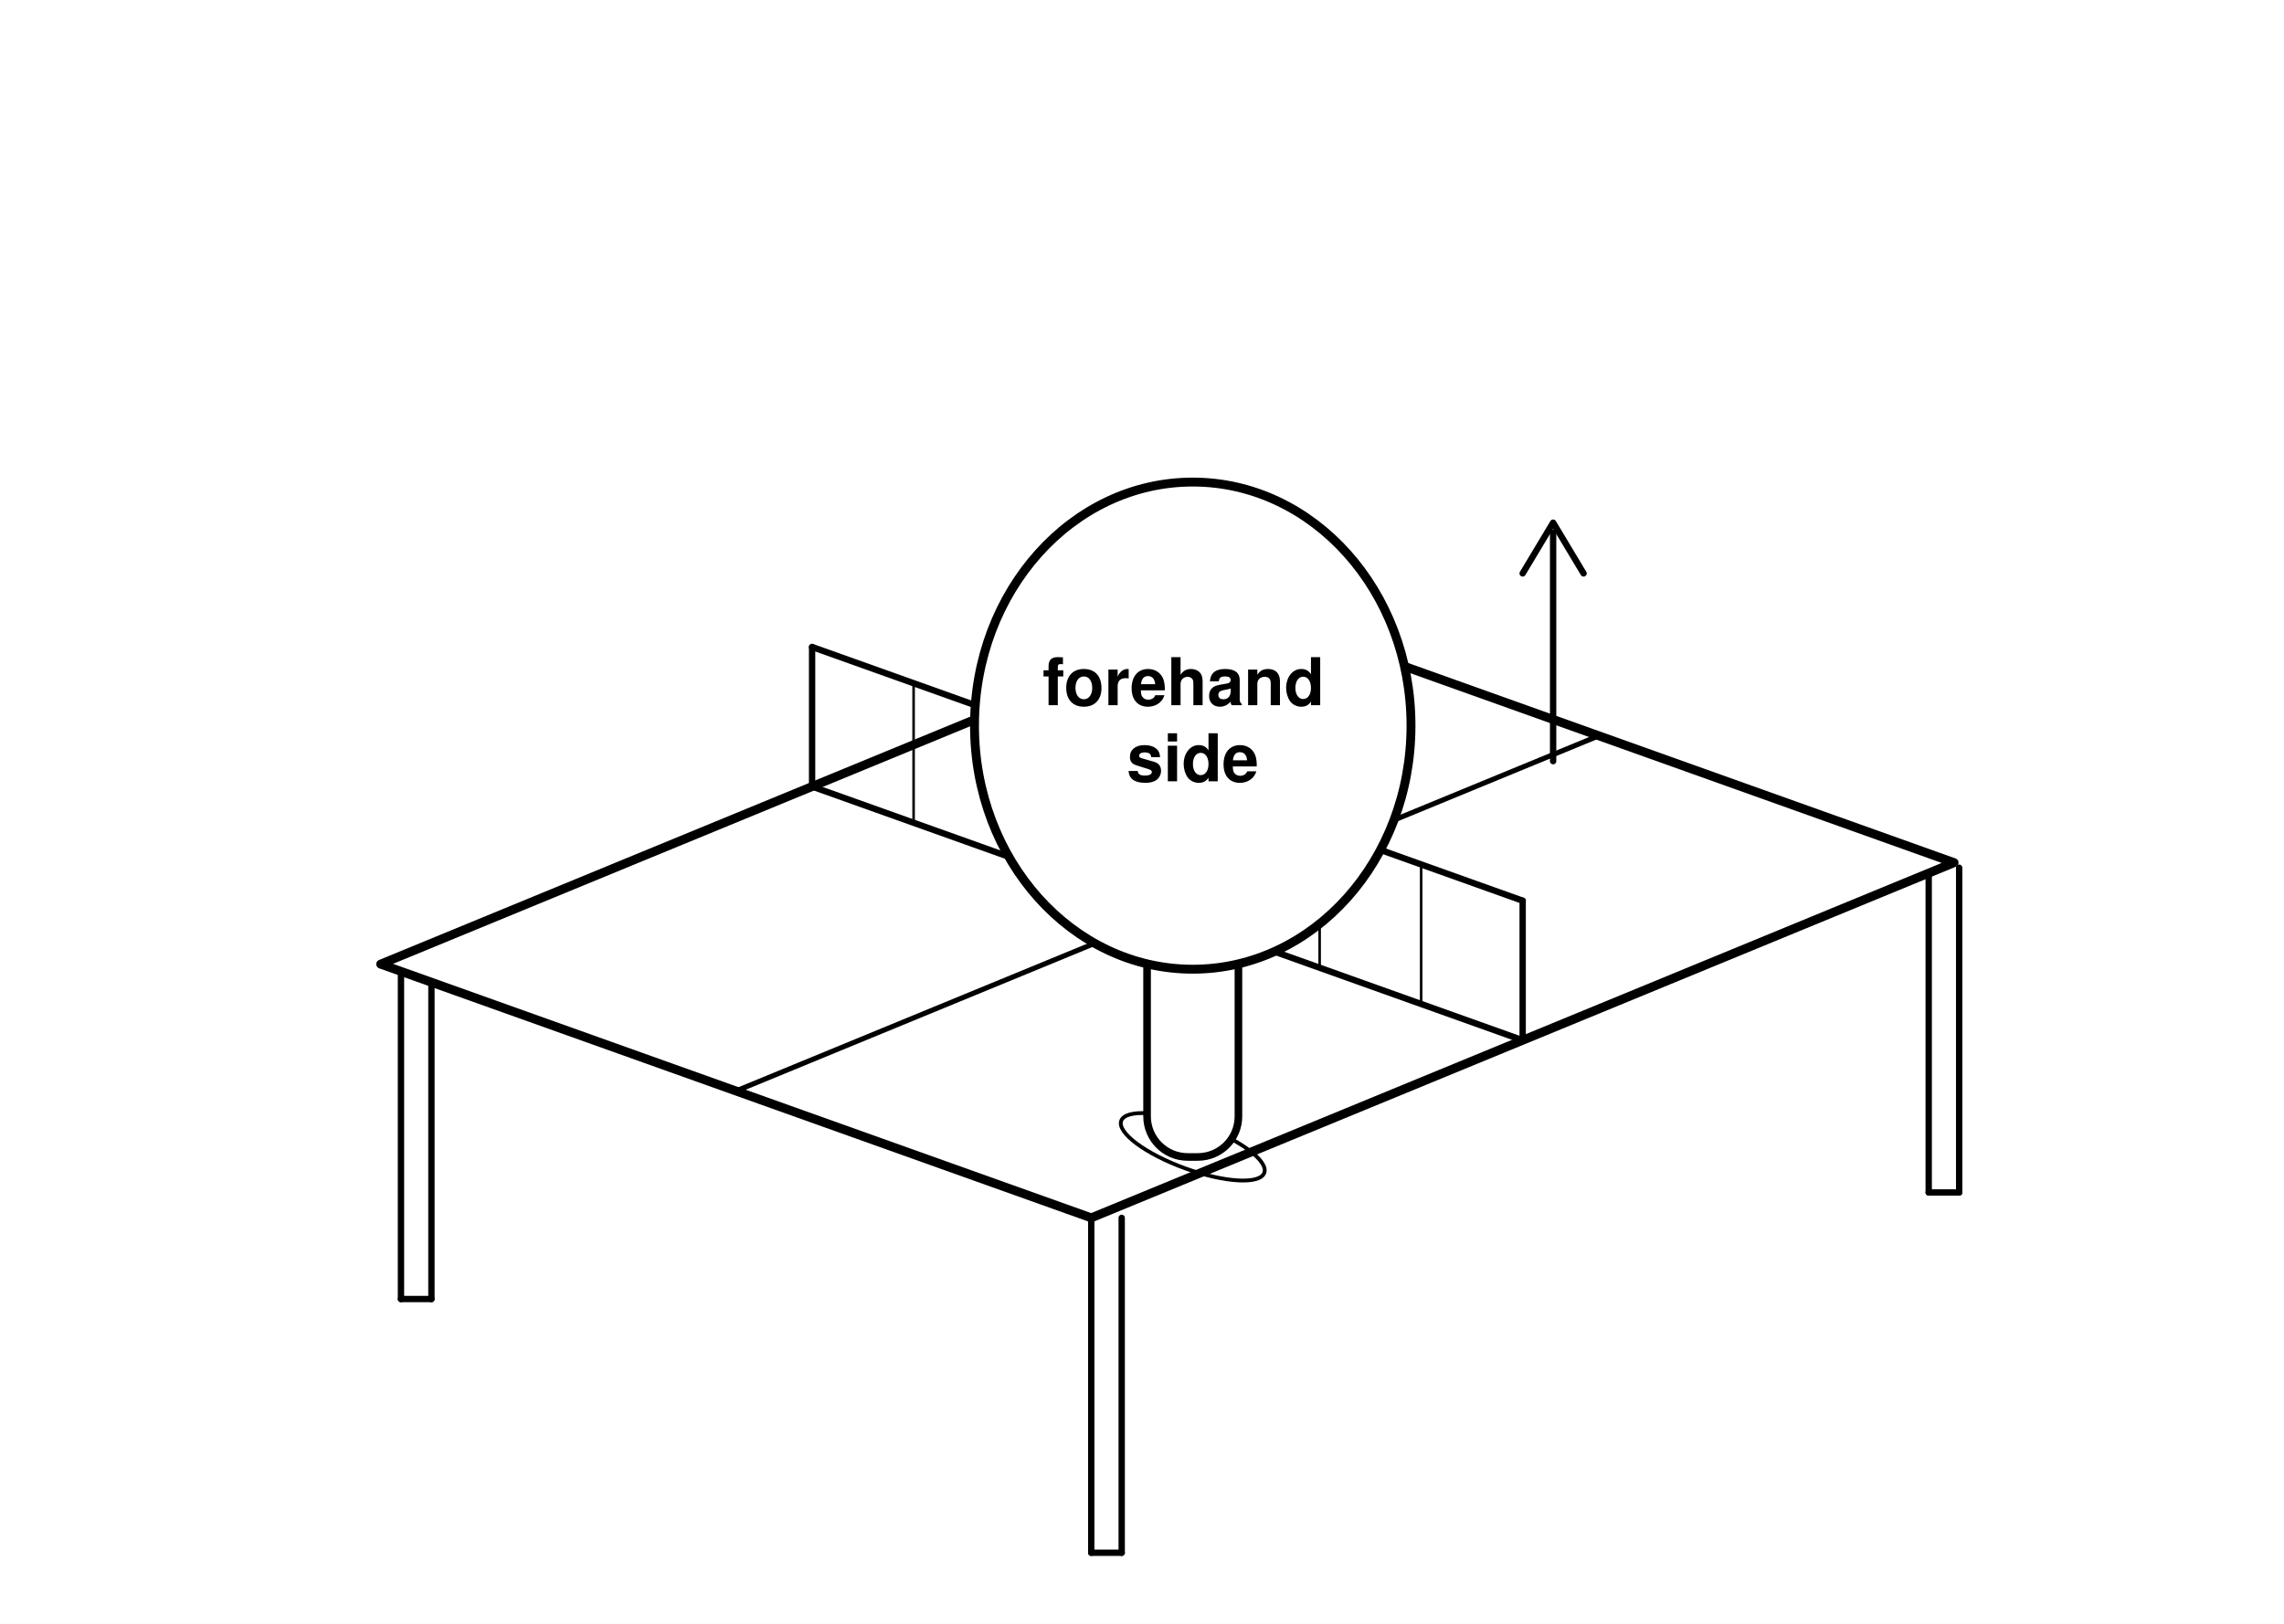
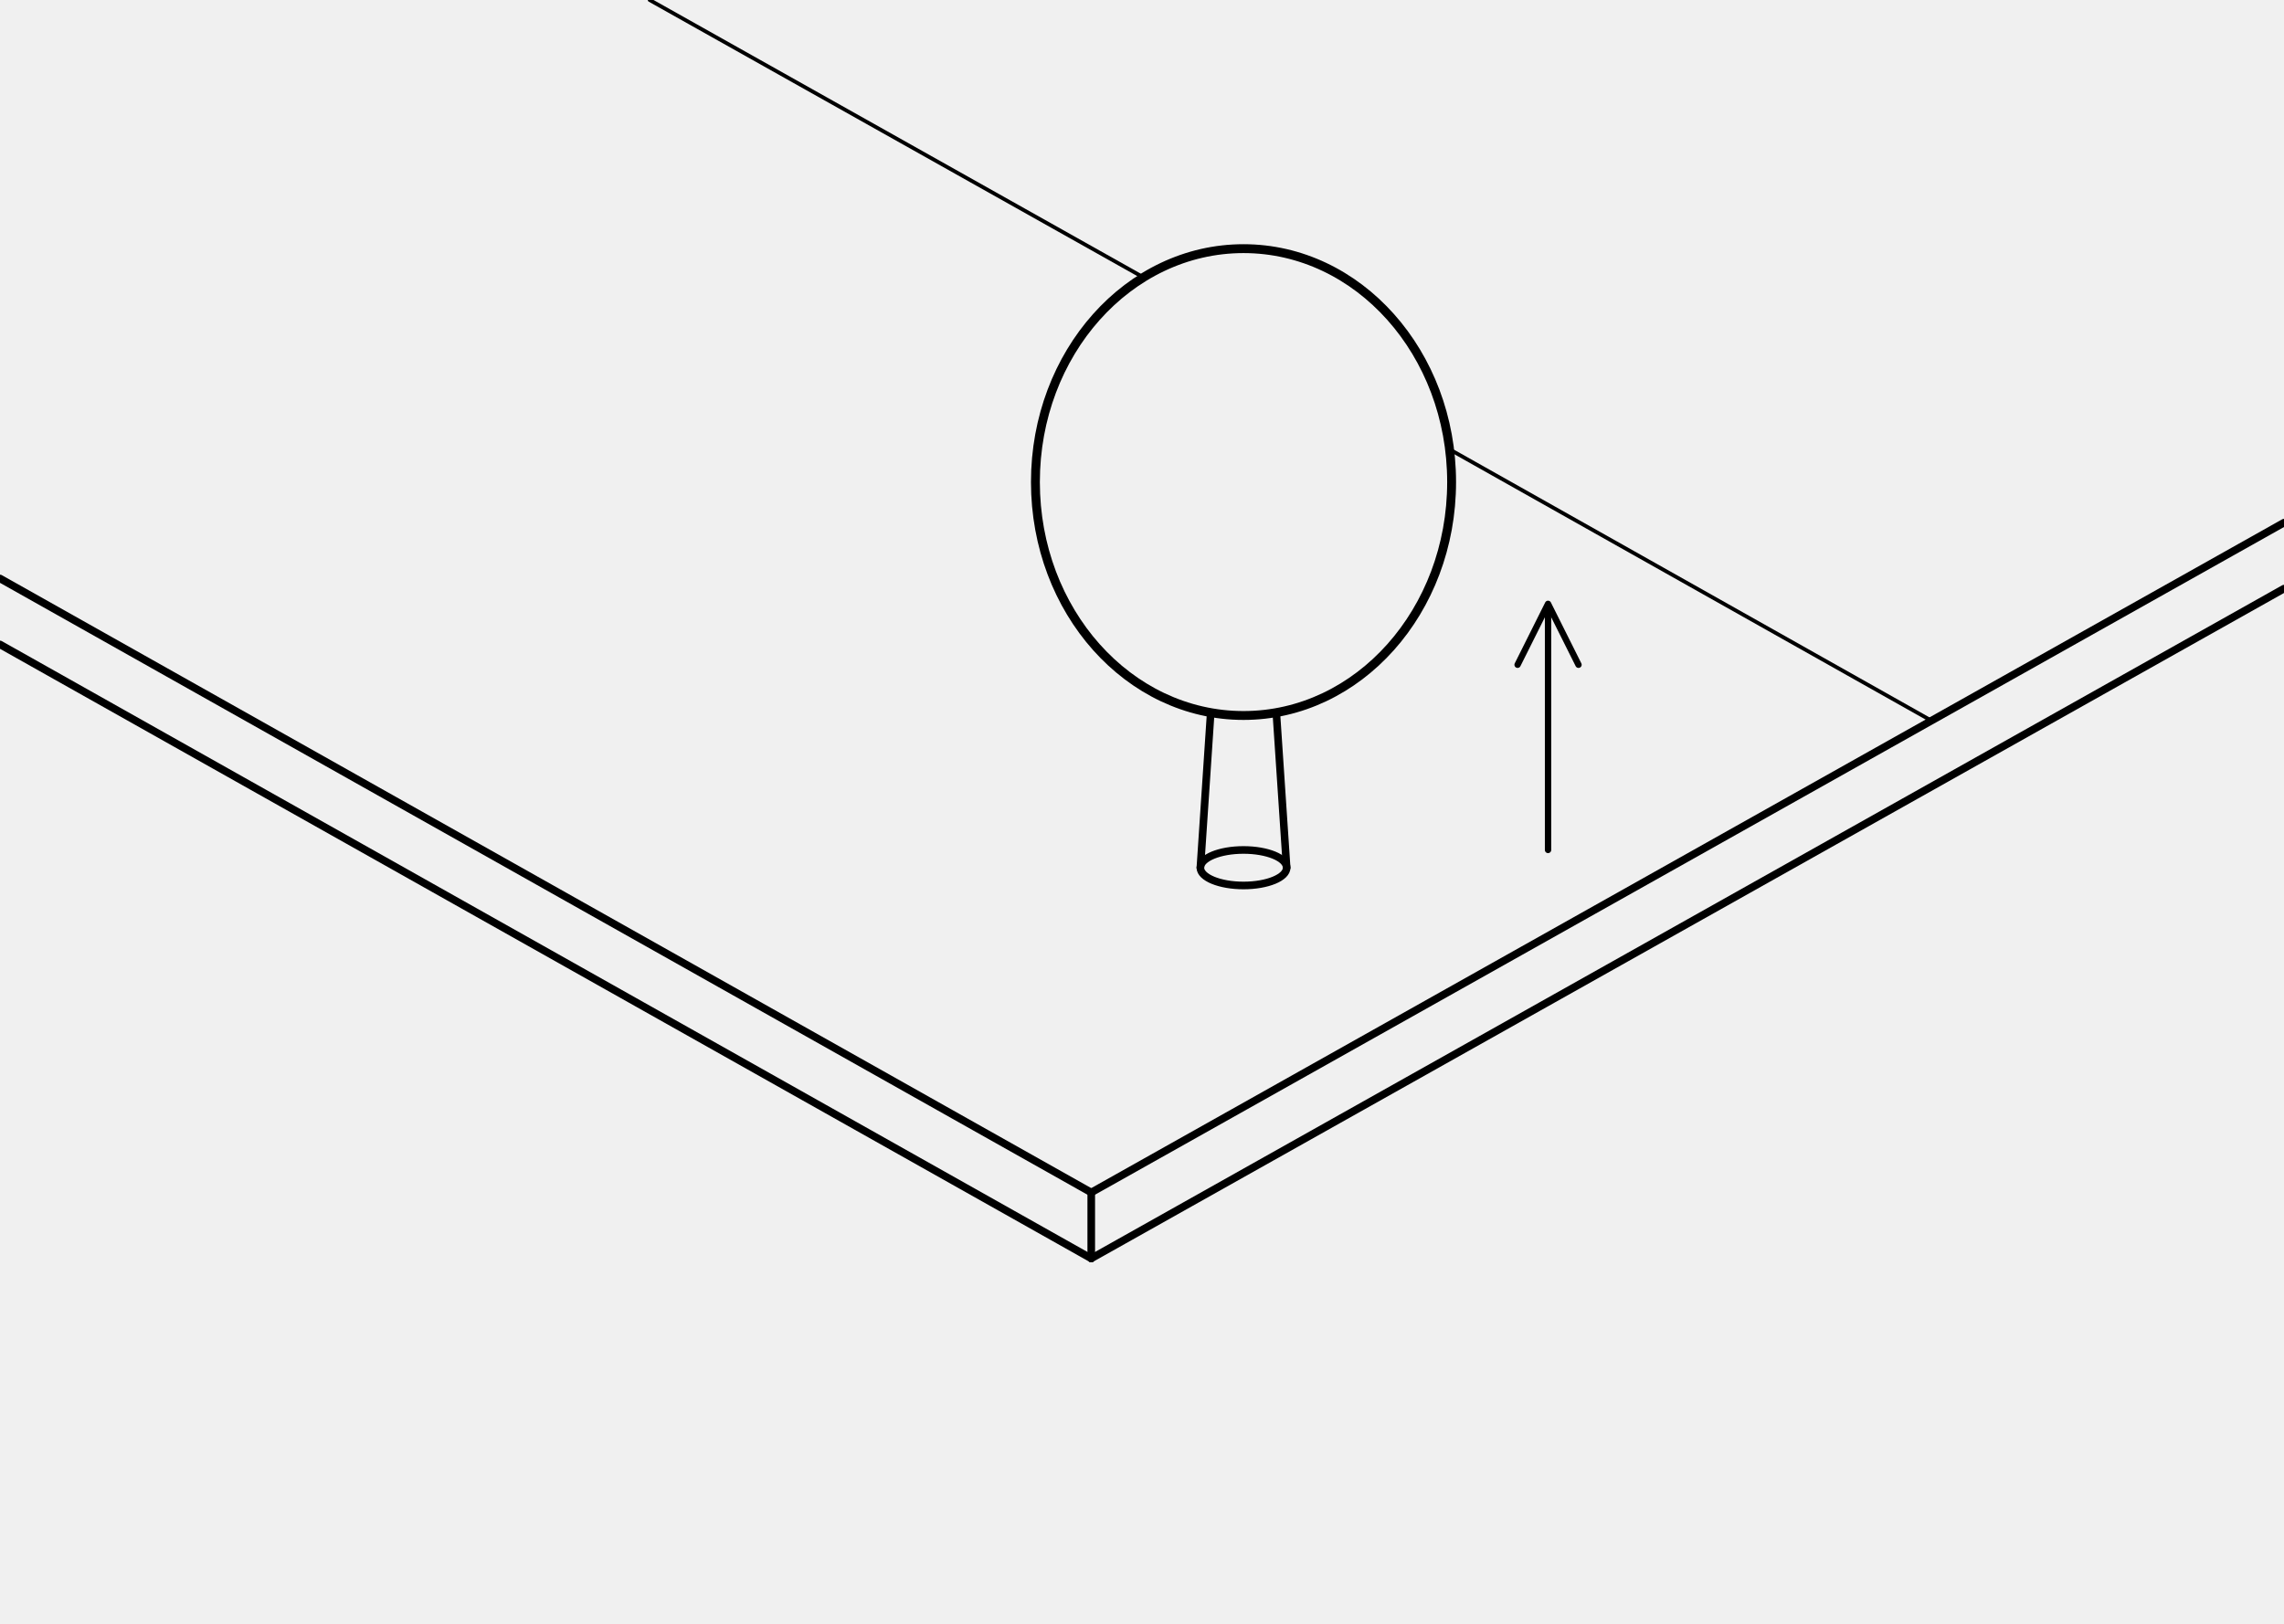
<svg xmlns="http://www.w3.org/2000/svg" viewBox="0 0 900 640" width="900" height="640">
-   <rect x="0" y="0" width="900" height="640" fill="white" />
-   <g fill="none" stroke="black" stroke-width="3" stroke-linecap="round" stroke-linejoin="round">
+   <g fill="none" stroke="currentColor" stroke-width="3" stroke-linecap="round" stroke-linejoin="round">
+     <path d="M430 470 L900 206" />
+     <path d="M430 470 L0 228" />
+     <path d="M430 470 L430 496" />
+     <path d="M430 496 L900 232" />
+     <path d="M430 496 L0 254" />
+     <path d="M761 284 L571 177" stroke-width="1.5" />
+     <path d="M450 109 L256 0" stroke-width="1.5" />
+     <path d="M477 282 L473 342" stroke-width="3" />
+     <path d="M503 282 L507 342" stroke-width="3" />
+     <ellipse cx="490" cy="342" rx="17" ry="7" stroke-width="3" />
+     <ellipse cx="490" cy="190" rx="82" ry="92" stroke-width="3.5" />
    <g stroke-width="2.5">
-       <line x1="158" y1="380" x2="158" y2="512" />
-       <line x1="170" y1="384" x2="170" y2="512" />
-       <line x1="158" y1="512" x2="170" y2="512" />
-       <line x1="430" y1="480" x2="430" y2="612" />
-       <line x1="442" y1="480" x2="442" y2="612" />
-       <line x1="430" y1="612" x2="442" y2="612" />
-       <line x1="760" y1="340" x2="760" y2="470" />
-       <line x1="772" y1="342" x2="772" y2="470" />
-       <line x1="760" y1="470" x2="772" y2="470" />
+       <path d="M610 335 L610 240" />
+       <polyline points="598,262 610,238 622,262" />
    </g>
-     <path d="M150 380 L430 480 L770 340 L490 240 Z" fill="white" stroke-width="3.5" />
-     <line x1="290" y1="430" x2="630" y2="290" stroke-width="2" />
-     <line x1="320" y1="310" x2="600" y2="410" stroke-width="2.5" />
-     <line x1="320" y1="255" x2="600" y2="355" stroke-width="2.5" />
-     <line x1="320" y1="310" x2="320" y2="255" stroke-width="2.5" />
-     <line x1="600" y1="410" x2="600" y2="355" stroke-width="2.5" />
-     <g stroke-width="1">
-       <line x1="360" y1="324" x2="360" y2="269" />
-       <line x1="400" y1="338" x2="400" y2="283" />
-       <line x1="440" y1="353" x2="440" y2="298" />
-       <line x1="480" y1="367" x2="480" y2="312" />
-       <line x1="520" y1="381" x2="520" y2="326" />
-       <line x1="560" y1="396" x2="560" y2="341" />
-     </g>
-     <ellipse cx="470" cy="452" rx="30" ry="9" transform="rotate(20 470 452)" stroke-width="1.5" />
-     <rect x="452" y="356" width="36" height="100" rx="16" ry="16" fill="white" stroke-width="3" />
-     <ellipse cx="470" cy="286" rx="86" ry="96" fill="white" stroke-width="3.5" />
-     <g stroke-width="2.5">
-       <line x1="612" y1="300" x2="612" y2="210" />
-       <polyline points="600,226 612,206 624,226" />
-     </g>
-     <text x="470" y="286" text-anchor="middle" dominant-baseline="central" fill="black" stroke="none" font-family="Helvetica, Arial, sans-serif" font-size="26" font-weight="600">
-       <tspan x="470" dy="-14">forehand</tspan>
-       <tspan x="470" dy="30">side</tspan>
-     </text>
  </g>
</svg>
